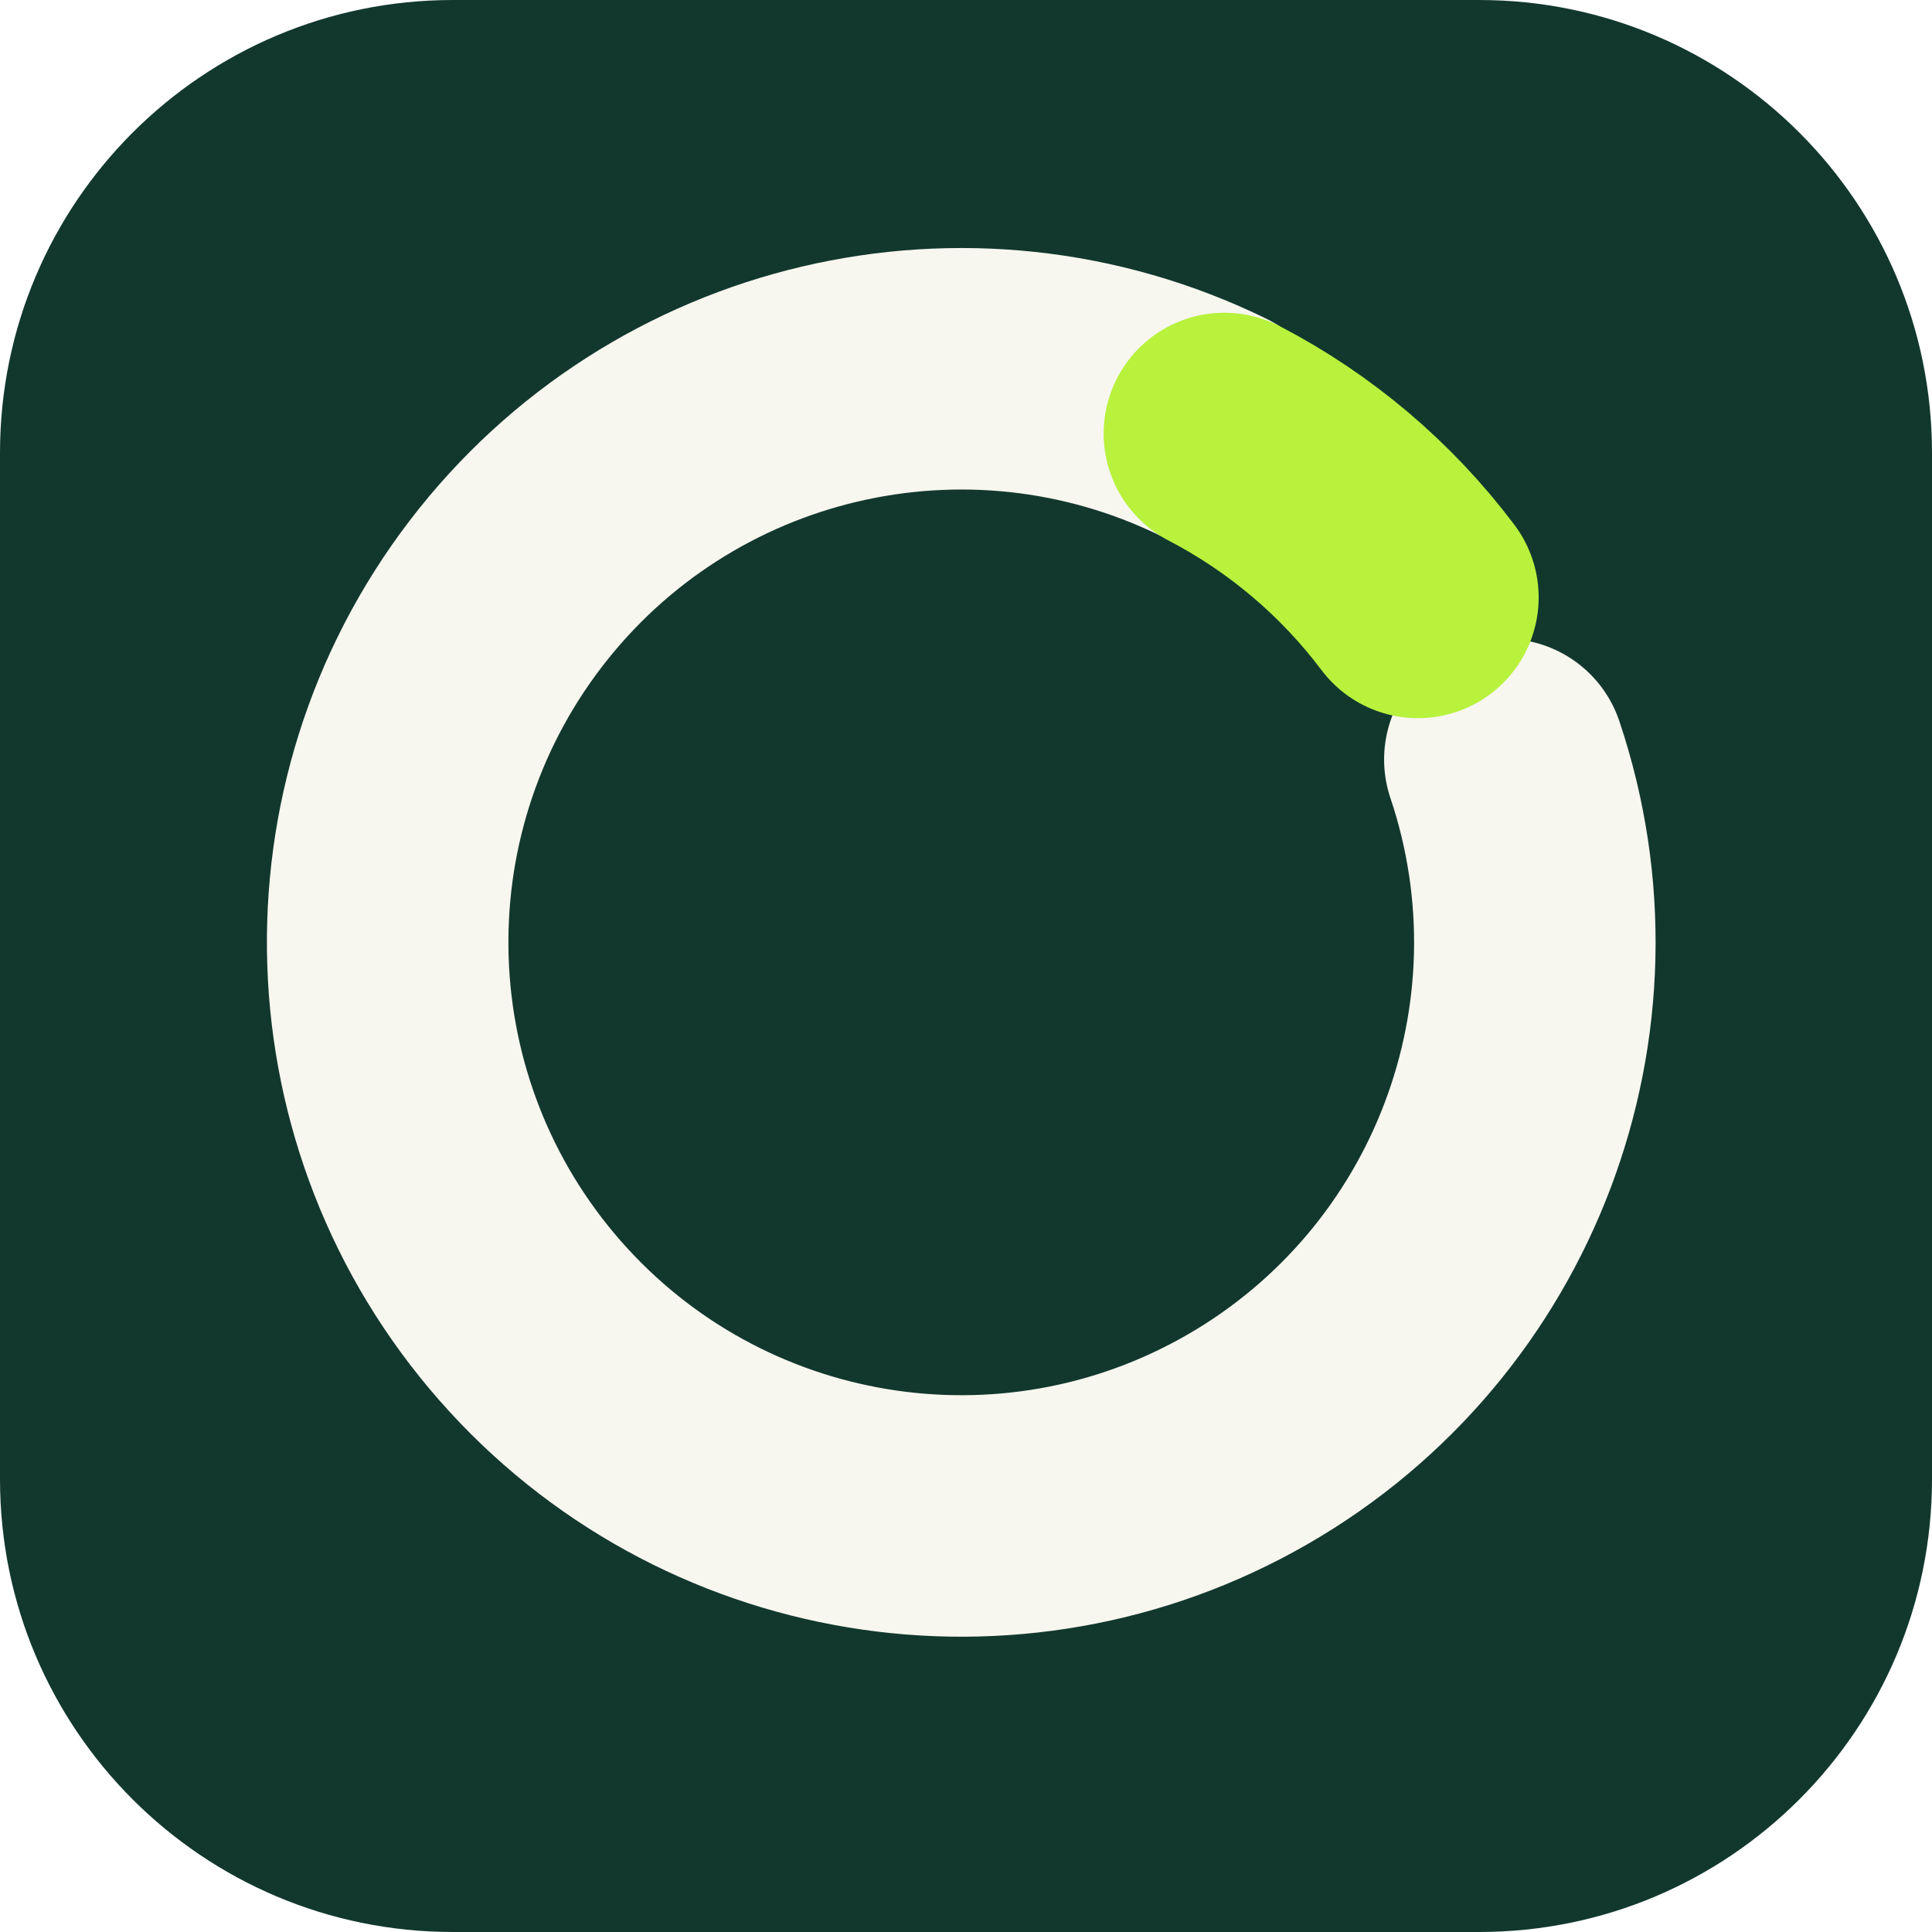
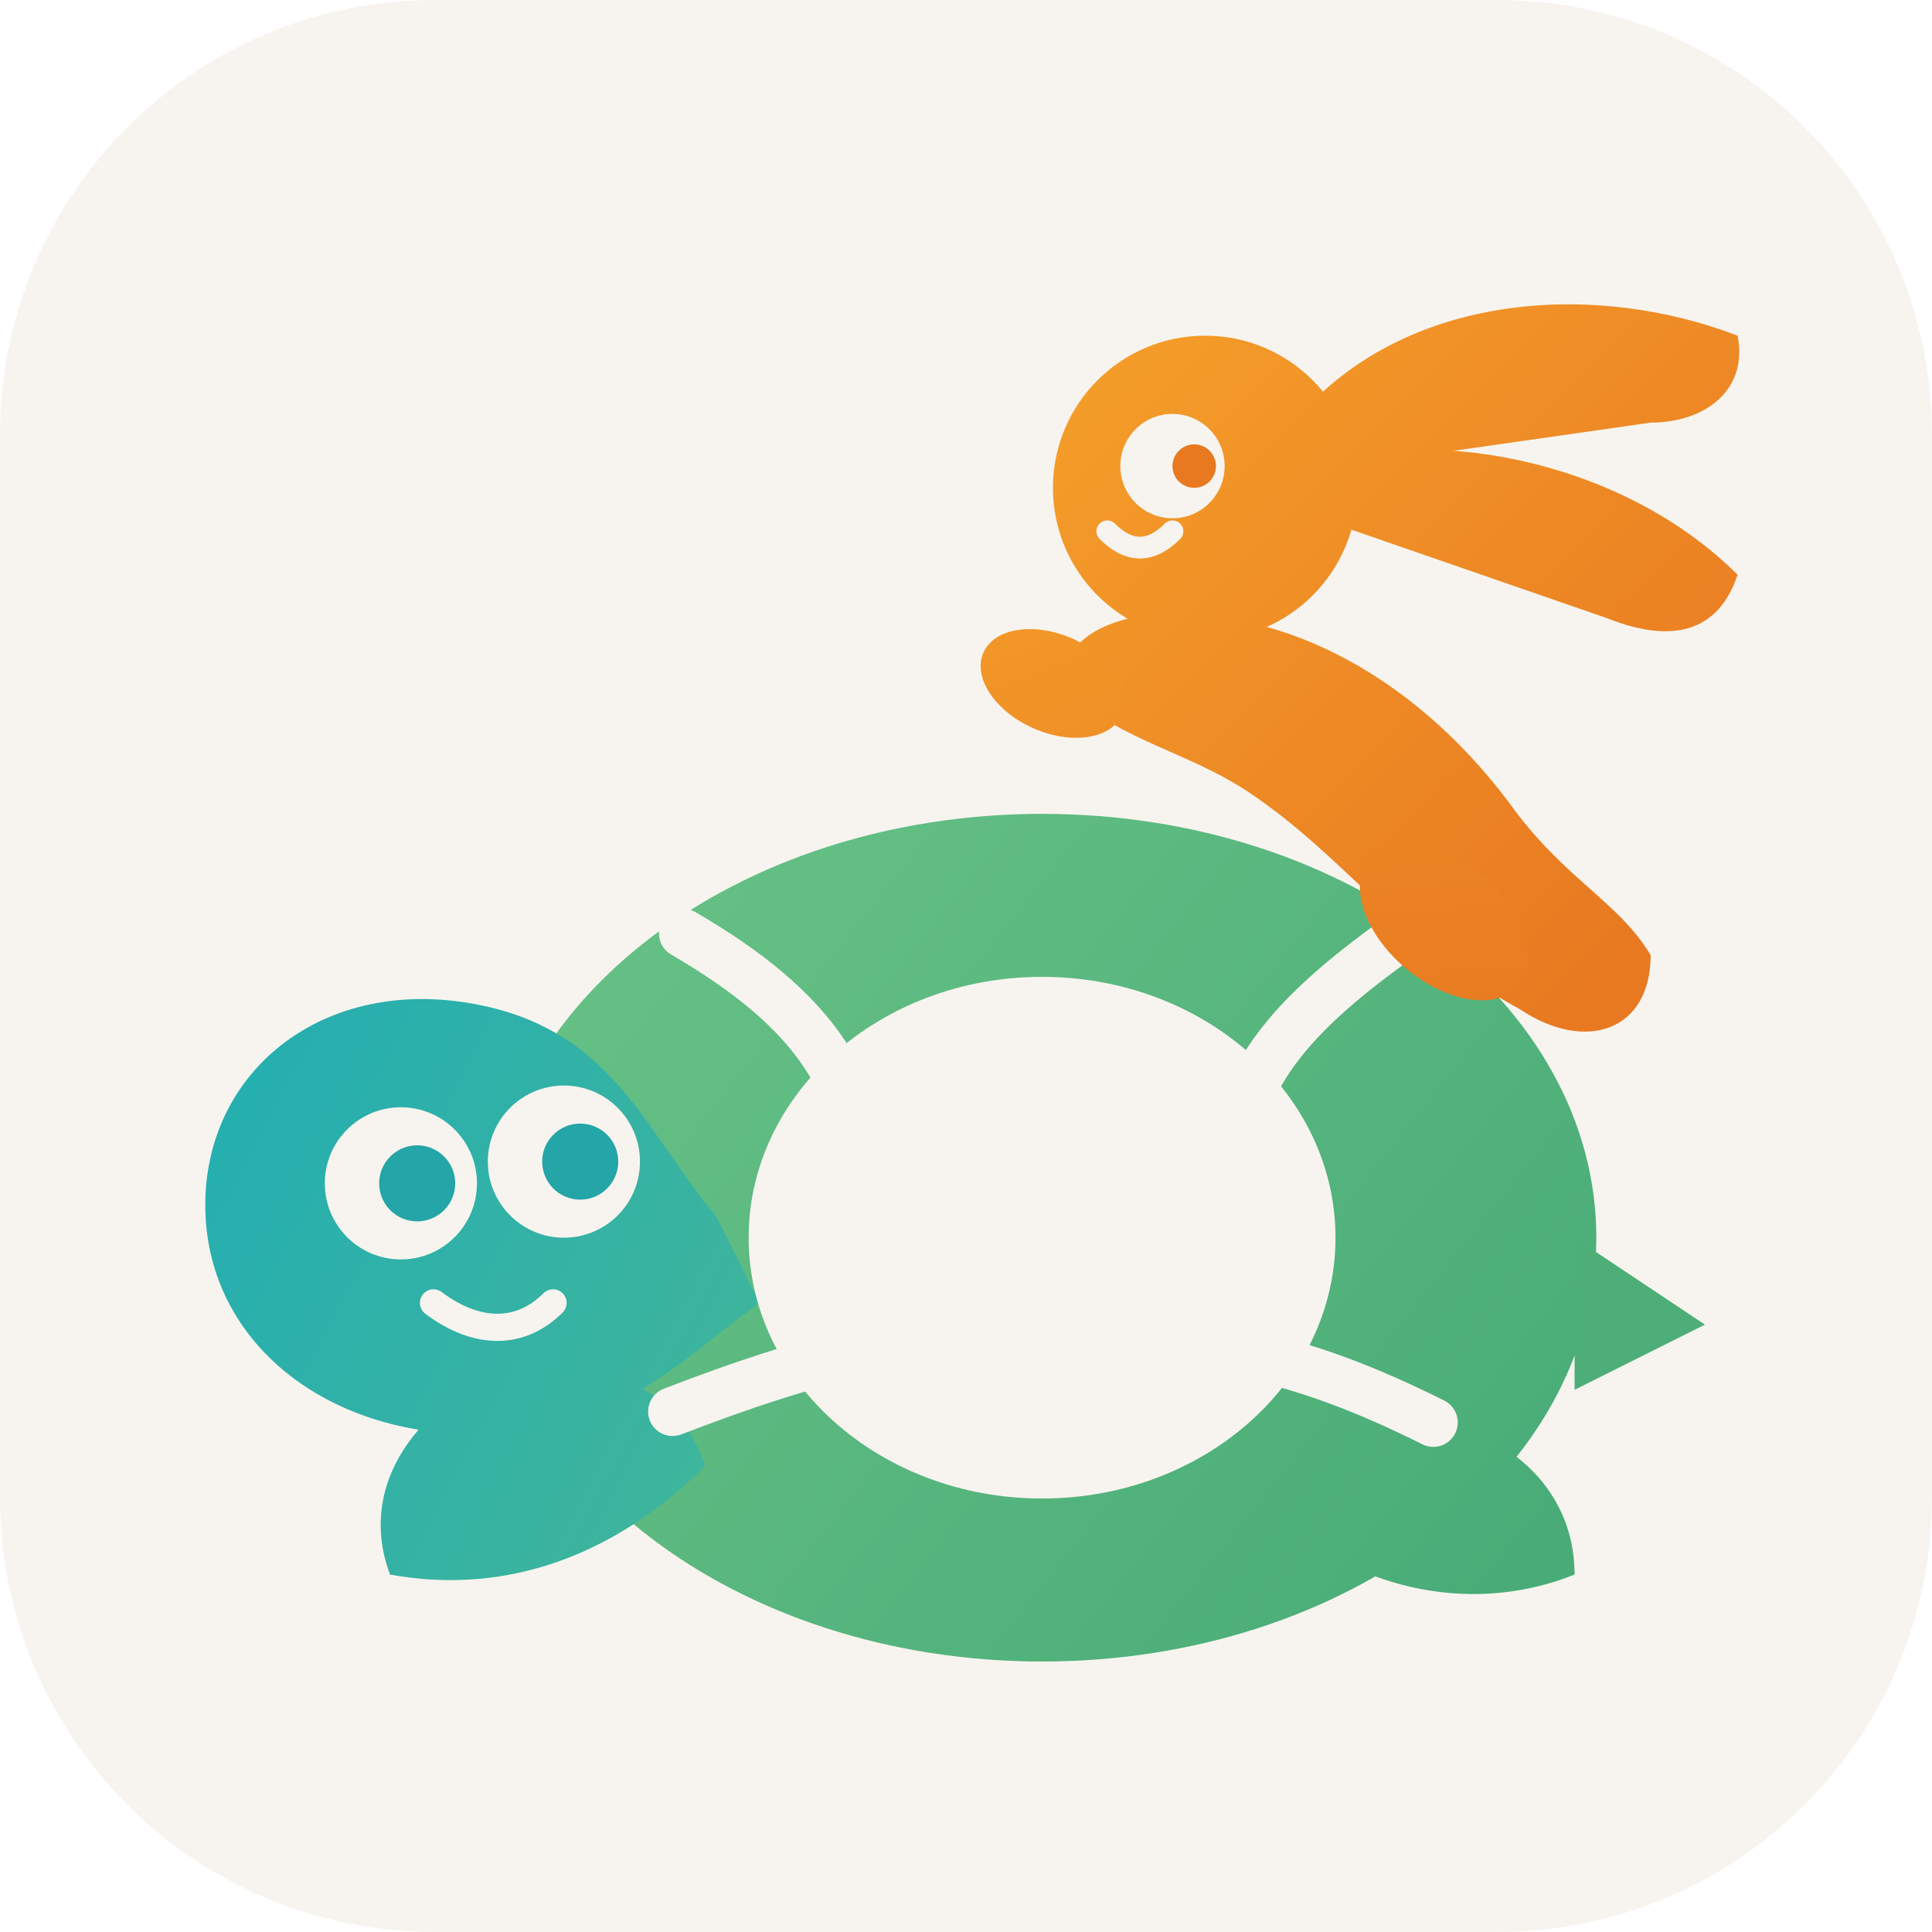
- <svg xmlns="http://www.w3.org/2000/svg" viewBox="0 0 64 64" role="img" aria-labelledby="title">
-   <rect width="64" height="64" rx="15" fill="#12382E" />
-   <path d="M49.85 25.16A19 19 0 1 1 40.19 14.15" fill="none" stroke="#F7F6EF" stroke-linecap="round" stroke-width="8" />
-   <path d="M40.56 14.36A19 19 0 0 1 46.97 19.79" fill="none" stroke="#B8F23D" stroke-linecap="round" stroke-width="8" />
+ <svg xmlns="http://www.w3.org/2000/svg" viewBox="0 0 160 160" role="img" aria-labelledby="title desc">
+   <rect width="160" height="160" rx="36" fill="#F7F4EF" />
+   <g transform="translate(8 8) scale(.9)">
+     <defs>
+       <linearGradient id="t" x1="18" y1="74" x2="137" y2="137" gradientUnits="userSpaceOnUse">
+         <stop stop-color="#24AEB1" />
+         <stop offset="1" stop-color="#61BE82" />
+       </linearGradient>
+       <linearGradient id="sh" x1="49" y1="66" x2="133" y2="133" gradientUnits="userSpaceOnUse">
+         <stop stop-color="#67C185" />
+         <stop offset="1" stop-color="#49AC78" />
+       </linearGradient>
+       <linearGradient id="h" x1="88" y1="18" x2="145" y2="75" gradientUnits="userSpaceOnUse">
+         <stop stop-color="#F5A02A" />
+         <stop offset="1" stop-color="#E87921" />
+       </linearGradient>
+     </defs>
+     <ellipse cx="87" cy="105" rx="51" ry="39" fill="url(#sh)" />
+     <path d="M57 103C51 96 48 87 37 84C22 80 10 89 10 102C10 115 22 124 37 123C49 122 54 116 61 111Z" fill="url(#t)" />
+     <path d="M40 116C29 120 24 128 27 136C38 138 48 134 56 126C54 120 49 117 40 116Z" fill="url(#t)" />
+     <path d="M117 121C128 121 136 127 136 136C126 140 115 137 108 130C110 125 113 122 117 121Z" fill="url(#sh)" />
+     <path d="M136 105L148 113L136 119Z" fill="#4EAE78" />
+     <circle cx="28" cy="100" r="7" fill="#F7F4EF" />
+     <circle cx="29.5" cy="100" r="3.5" fill="#24A5A7" />
+     <circle cx="43" cy="98" r="7" fill="#F7F4EF" />
+     <circle cx="44.5" cy="98" r="3.5" fill="#24A5A7" />
+     <path d="M31 111C35 114 39 114 42 111" fill="none" stroke="#F7F4EF" stroke-width="2.5" stroke-linecap="round" />
+     <ellipse cx="87" cy="105" rx="27" ry="24" fill="#F7F4EF" />
+     <path d="M54 77C66 84 71 91 71 103M119 78C108 86 104 92 104 103M53 121C66 116 74 114 87 114C102 114 111 116 123 122" fill="none" stroke="#F7F4EF" stroke-width="4.5" stroke-linecap="round" />
+     <g fill="url(#h)">
+       <path d="M111 29C121 18 138 17 151 22C152 27 148 30 143 30L115 34Z" />
+       <path d="M111 34C124 30 141 34 151 44C149 50 144 50 139 48L113 39Z" />
+       <circle cx="102" cy="36" r="14" />
+       <path d="M95 48C108 46 121 53 130 65C135 72 140 74 143 79C143 86 137 88 131 84C120 78 115 70 106 64C100 60 93 59 89 54C89 51 91 49 95 48Z" />
+       <ellipse cx="88" cy="54" rx="7" ry="4.5" transform="rotate(24 88 54)" />
+       <ellipse cx="124" cy="76" rx="9" ry="5.5" transform="rotate(40 124 76)" />
+     </g>
+     <circle cx="99" cy="34" r="4.8" fill="#F7F4EF" />
+     <circle cx="101" cy="34" r="2" fill="#E87921" />
+     <path d="M93 40C95 42 97 42 99 40" fill="none" stroke="#F7F4EF" stroke-width="2" stroke-linecap="round" />
+   </g>
</svg>
